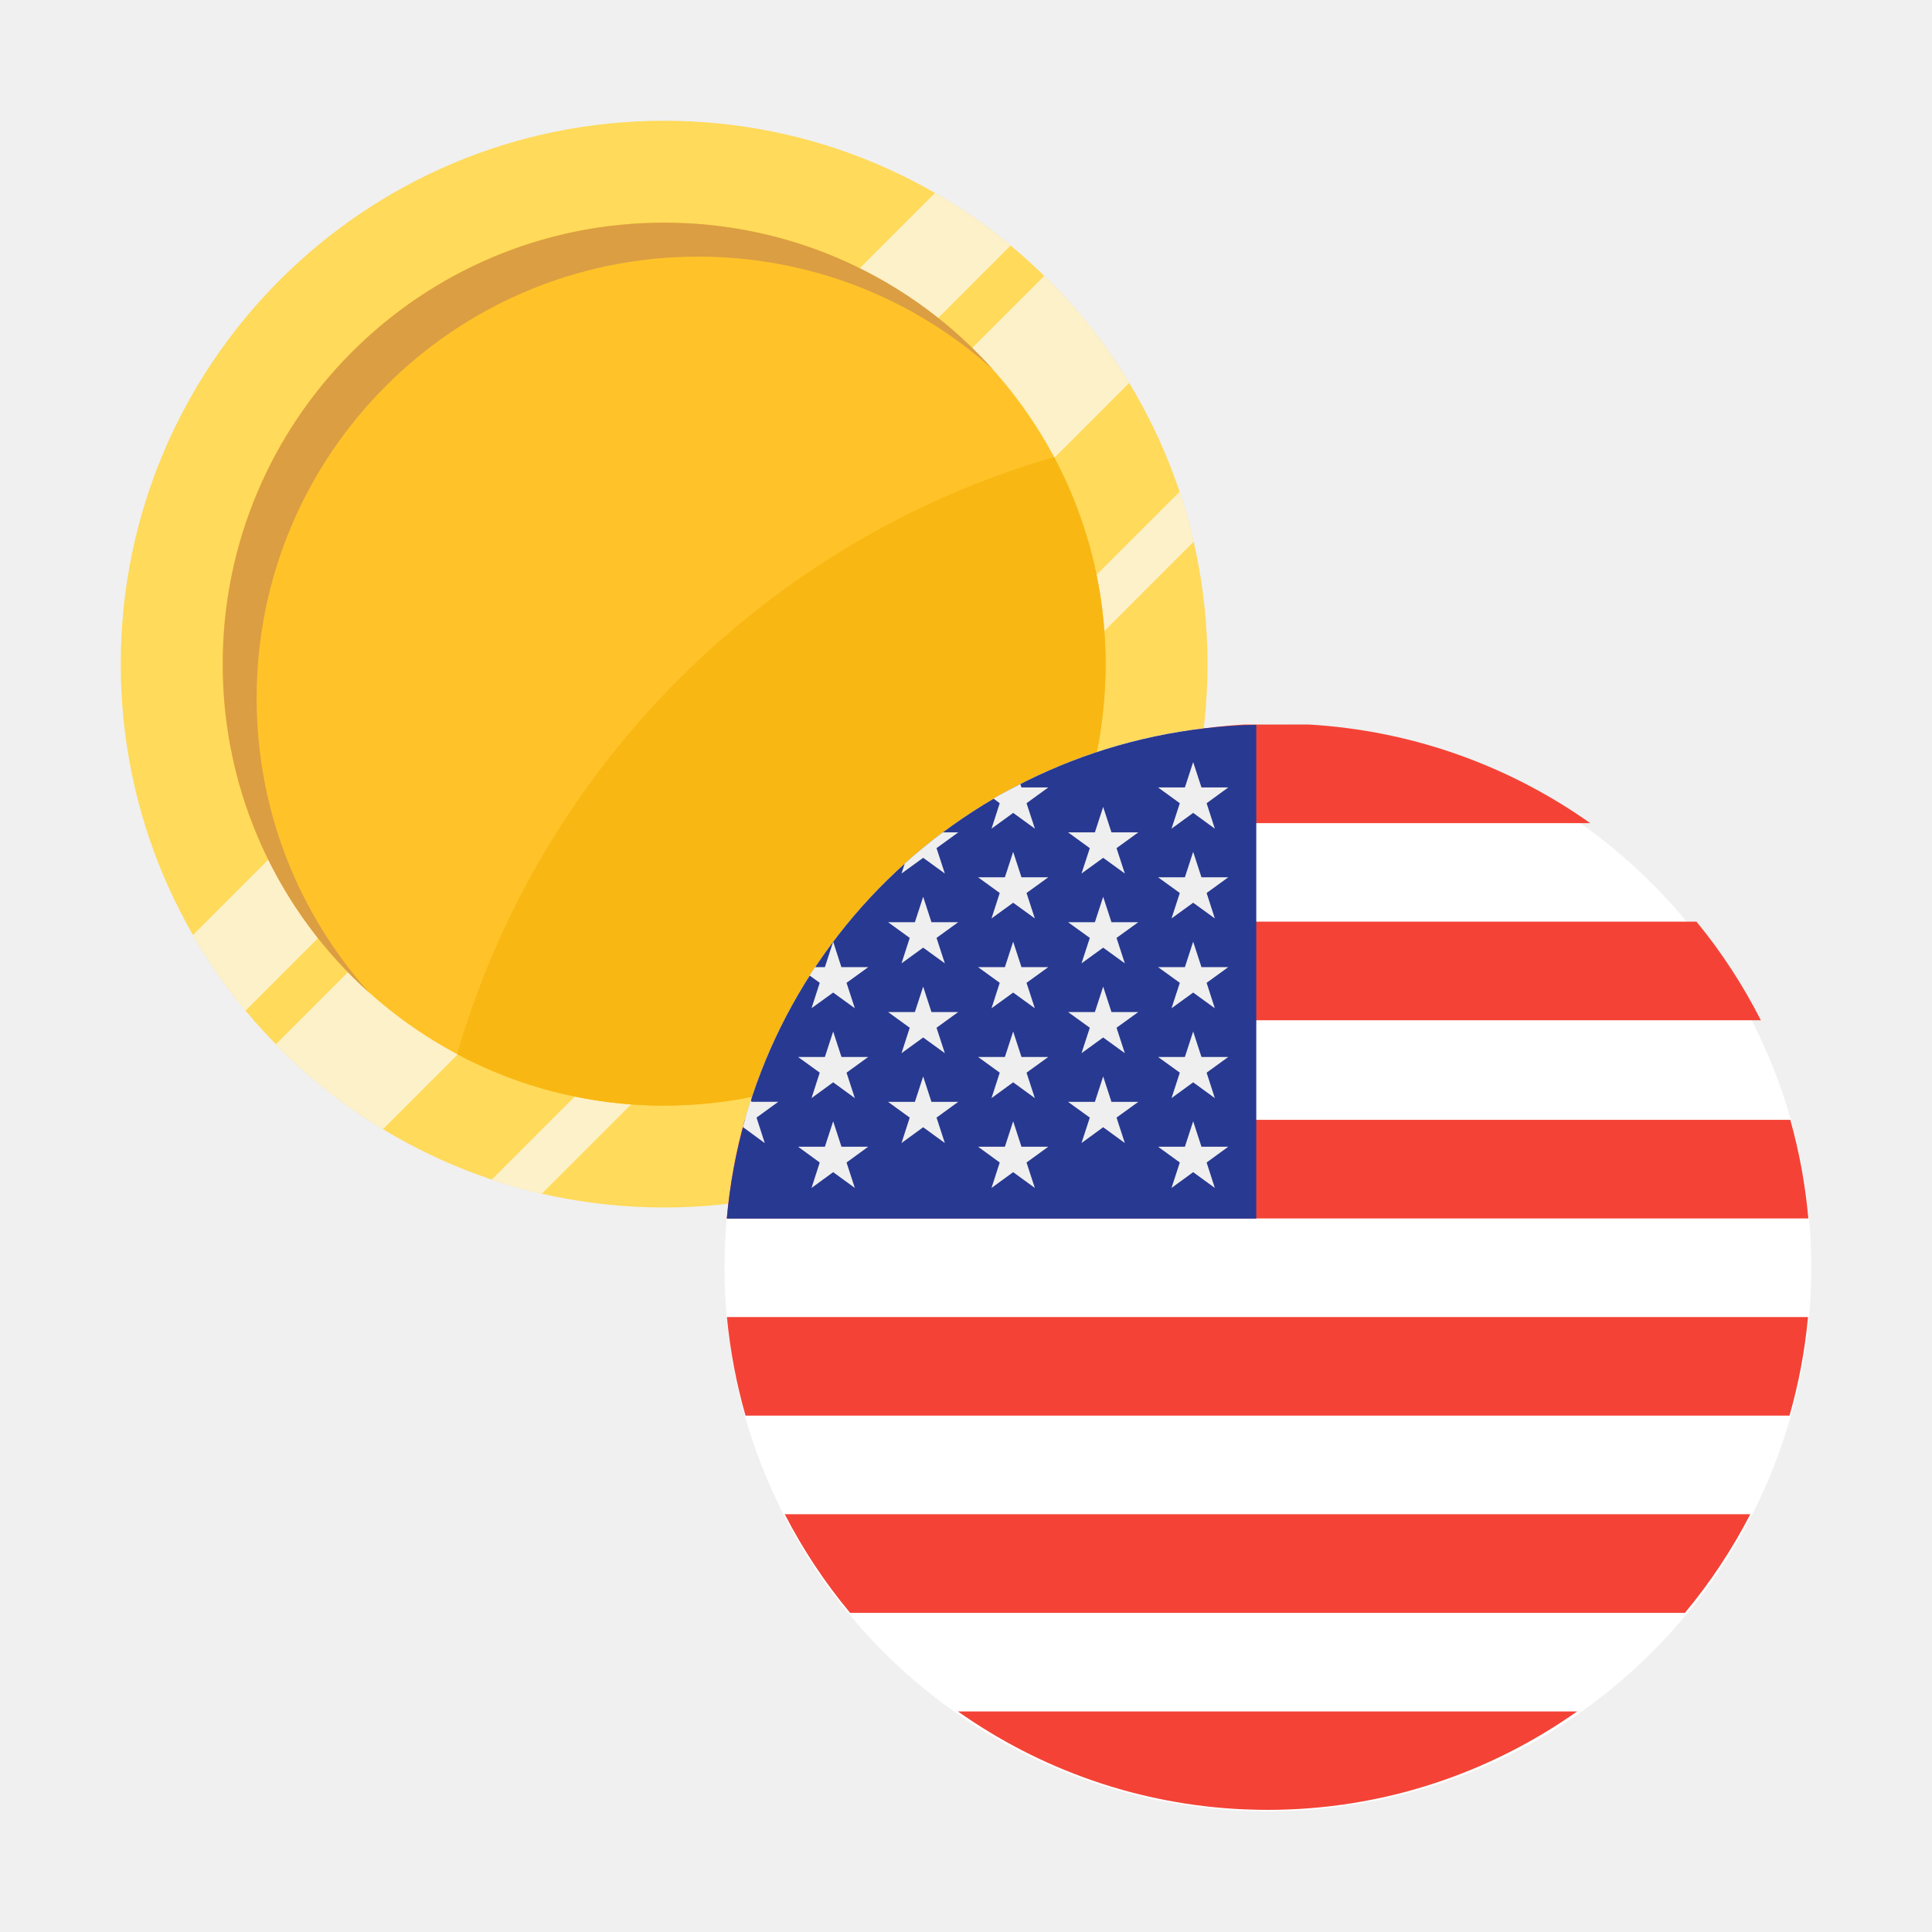
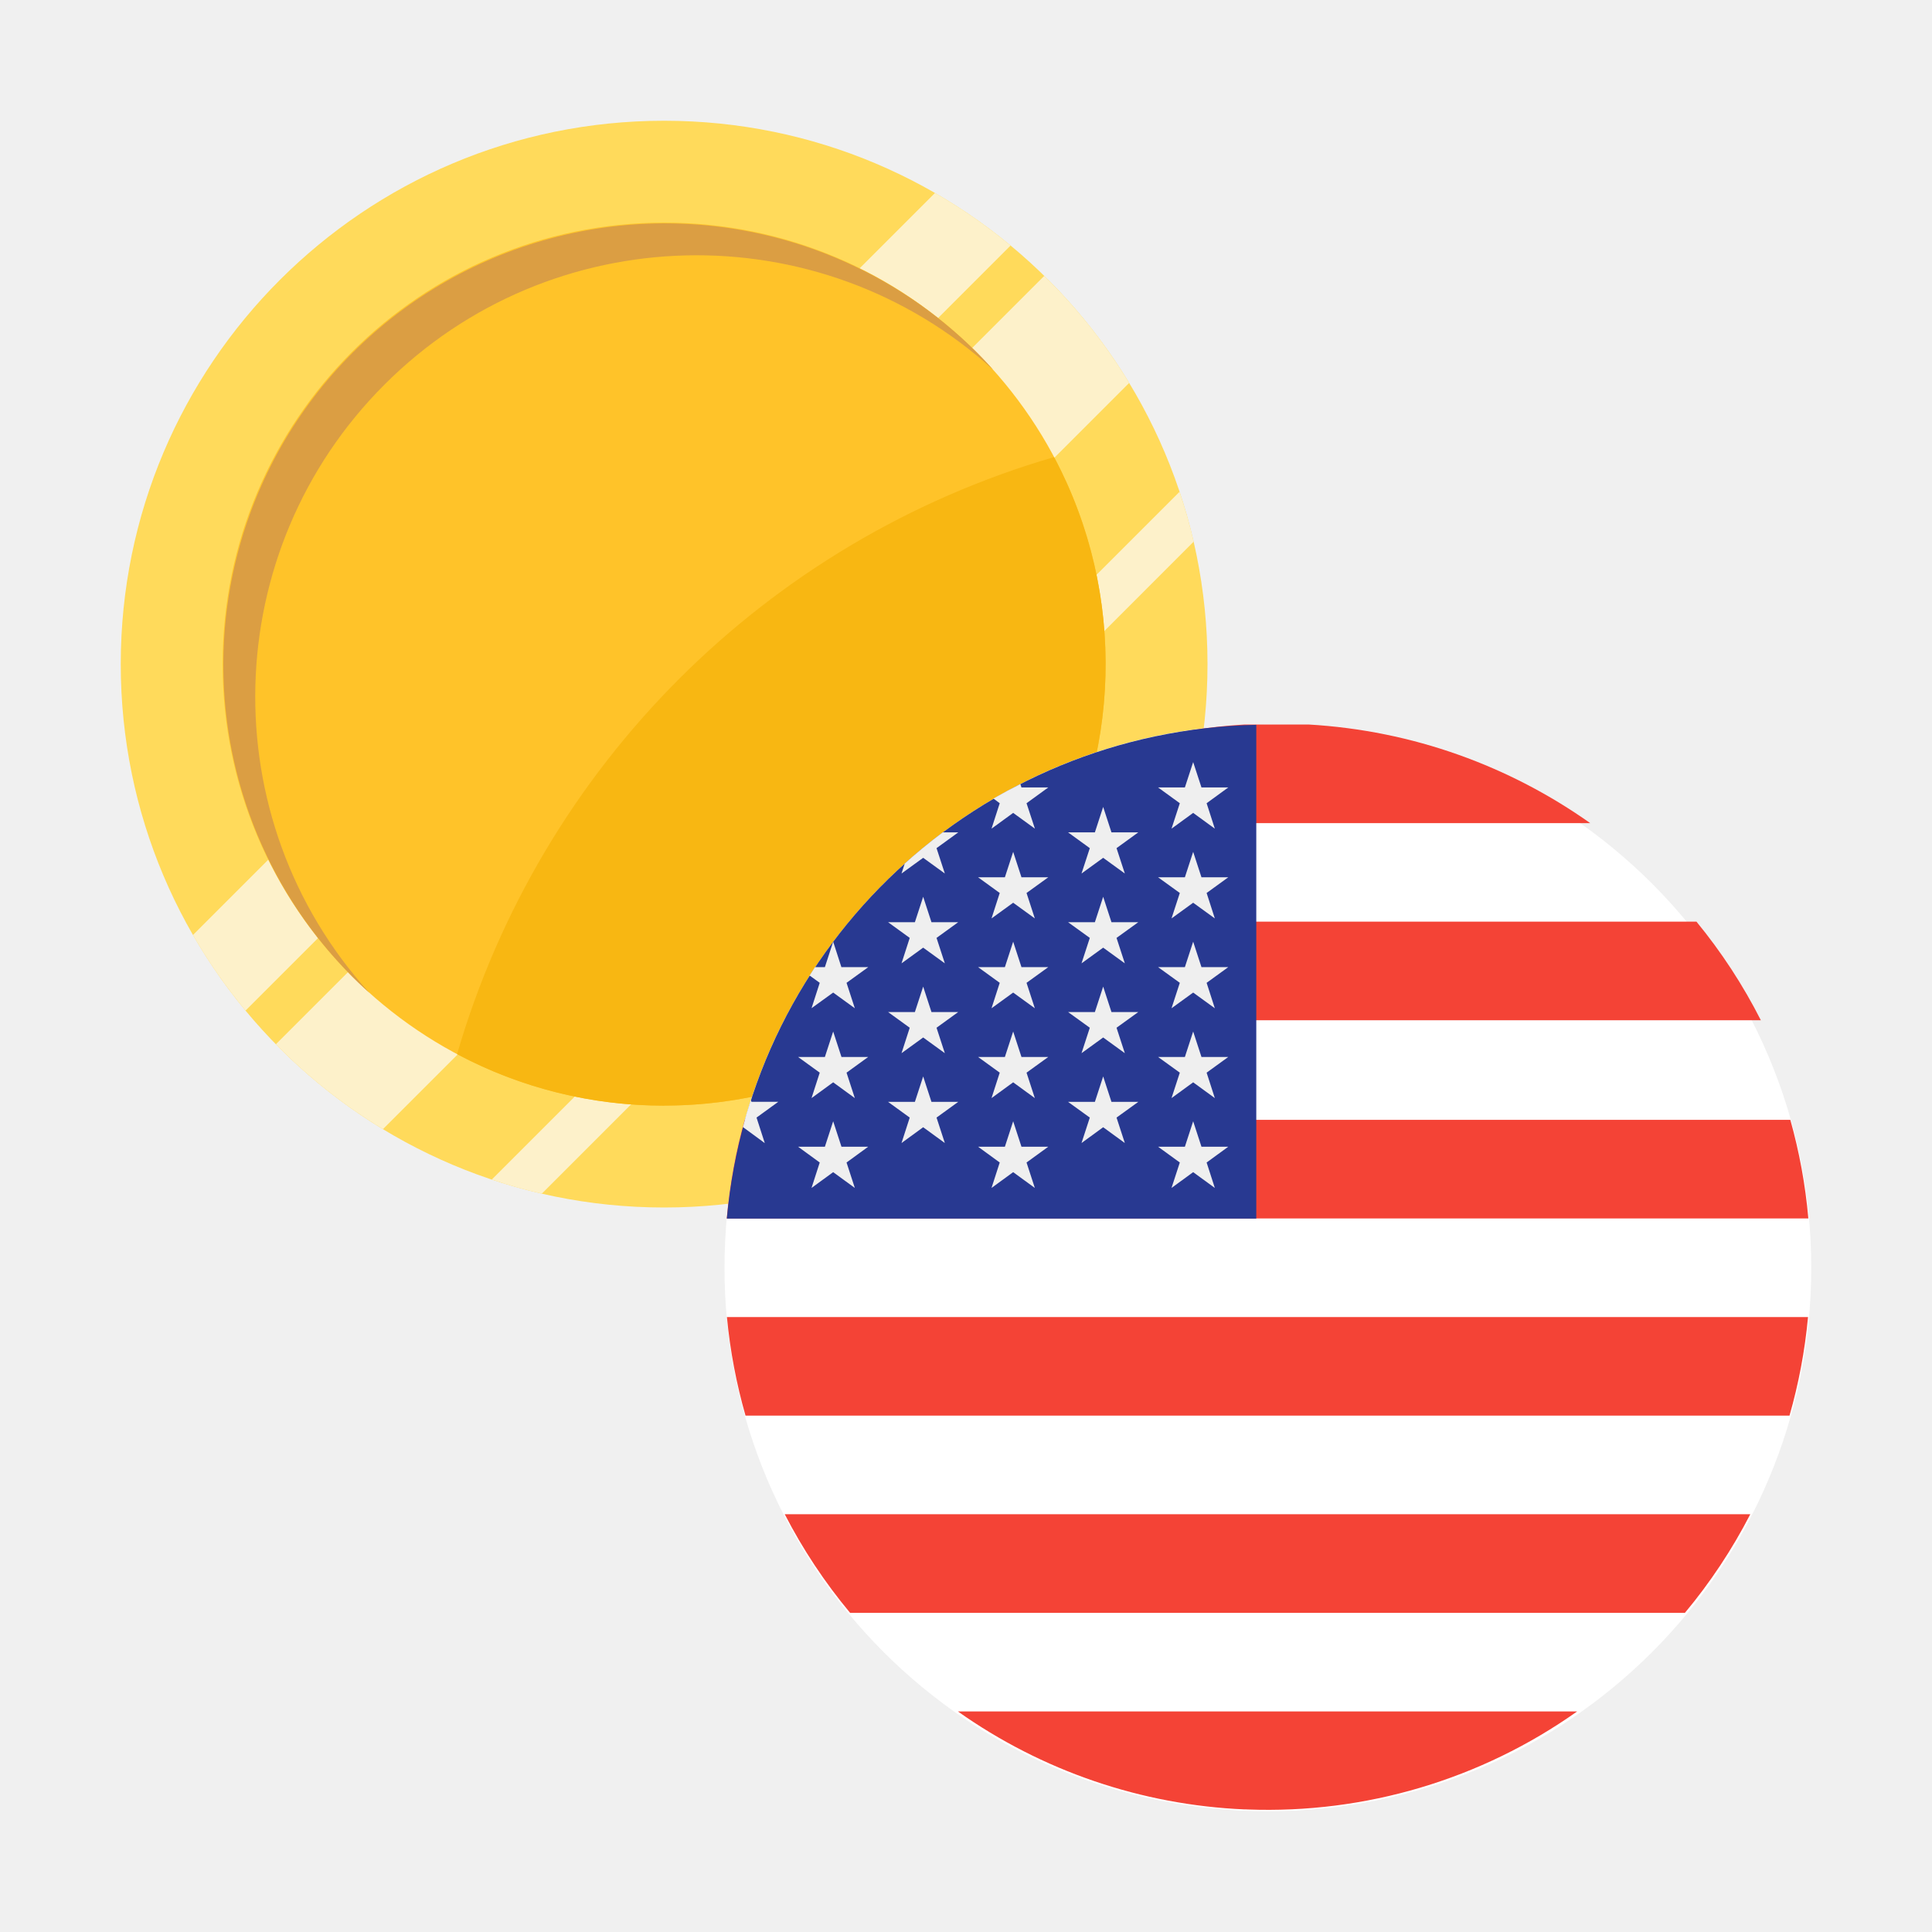
- <svg xmlns="http://www.w3.org/2000/svg" width="24" height="24" viewBox="0 0 24 24">
-   <g fill="none" fill-rule="evenodd">
-     <g>
-       <g>
-         <g>
-           <g>
-             <g>
-               <g>
-                 <g transform="translate(-200, -2304) translate(0, 1653) translate(16, 603) translate(91, 16) translate(0, 32) translate(93, 0) translate(1.5, 1.5)">
-                   <circle cx="6.75" cy="6.75" r="6.75" fill="#FFDA5B" fill-rule="nonzero" />
-                   <path fill="#FDF1CA" fill-rule="nonzero" d="M11.054 1.55c-.294-.243-.607-.462-.939-.653L.897 10.115c.191.332.41.645.653.939l9.504-9.504zM3.258 12.527c-.488-.295-.935-.65-1.331-1.055l9.545-9.545c.405.396.76.843 1.055 1.33l-9.27 9.27zM5.23 13.328c-.211-.048-.418-.107-.621-.175l8.544-8.544c.068.203.127.41.175.62l-8.098 8.1z" />
-                   <g fill-rule="nonzero" transform="translate(0.75, 0.75)">
-                     <circle cx="6" cy="6" r="5.484" fill="#FFC329" />
-                     <path fill="#F8B712" d="M6 11.484c3.029 0 5.484-2.455 5.484-5.484 0-.93-.231-1.805-.64-2.572-3.57 1.033-6.383 3.847-7.416 7.417.767.408 1.642.64 2.572.64z" />
-                   </g>
-                   <path fill="#DB9E43" fill-rule="nonzero" d="M10.833 3.089c-.97-.872-2.254-1.401-3.661-1.401-3.03 0-5.484 2.455-5.484 5.484 0 1.407.53 2.69 1.4 3.661C1.97 9.83 1.267 8.372 1.267 6.75c0-3.029 2.455-5.484 5.484-5.484 1.622 0 3.08.704 4.083 1.823z" />
-                   <path fill="#FFF" fill-rule="nonzero" d="M7.5 14.25c0-3.728 3.022-6.75 6.75-6.75S21 10.522 21 14.25 17.978 21 14.25 21 7.5 17.978 7.5 14.25z" />
-                   <path fill="#F44336" d="M13.964 7.5c-1.3.075-2.5.518-3.5 1.225h7.79c-1-.707-2.2-1.15-3.5-1.225H13.963zm-4.82 2.45c-.31.375-.577.786-.8 1.224h12.03c-.223-.438-.49-.849-.8-1.225H9.144zm-1.616 3.686c.037-.42.113-.83.223-1.225H20.74c.111.395.187.804.224 1.225H7.528zm.002 1.225c.04.42.118.83.231 1.224H20.73c.113-.394.191-.804.23-1.224H7.53zm1.53 3.674c-.314-.376-.586-.787-.812-1.225H20.243c-.226.438-.498.849-.812 1.225H9.06zm4.9 2.442h.02l.02.001c.082.003.163.005.245.005 1.43 0 2.755-.453 3.847-1.223H10.399c1.018.718 2.24 1.16 3.561 1.217z" />
-                   <path fill="#283991" fill-rule="nonzero" d="M14.106 7.504c-3.457.07-6.274 2.739-6.577 6.134h6.577V7.504z" />
-                   <path fill="#EFEFEF" fill-rule="nonzero" d="M8.85 11.314L8.953 11.63 9.285 11.63 9.016 11.825 9.119 12.141 8.85 11.945 8.581 12.141 8.683 11.825 8.414 11.63 8.747 11.63zM8.85 12.429L8.953 12.745 9.285 12.745 9.016 12.941 9.119 13.257 8.85 13.061 8.581 13.257 8.683 12.941 8.414 12.745 8.747 12.745zM9.968 9.64L10.071 9.956 10.403 9.956 10.134 10.151 10.237 10.467 9.968 10.272 9.699 10.467 9.801 10.151 9.532 9.956 9.865 9.956zM9.968 10.756L10.071 11.072 10.403 11.072 10.134 11.267 10.237 11.583 9.968 11.388 9.699 11.583 9.801 11.267 9.532 11.072 9.865 11.072zM9.968 11.872L10.071 12.188 10.403 12.188 10.134 12.383 10.237 12.699 9.968 12.503 9.699 12.699 9.801 12.383 9.532 12.188 9.865 12.188zM8 12.699l-.102-.316.27-.196h-.333l-.008-.023c-.037.113-.07.227-.1.343l.005-.004L8 12.7zM8.58 11.025l.27-.195.269.195-.103-.316.27-.195h-.334l-.102-.316-.103.316h-.123l-.067.104.126.091-.102.316zM9.968 9.156l.269.195-.103-.315.27-.196h-.193c-.163.122-.32.251-.472.387l-.04.124.269-.195zM10.817 8.794l.269-.196.27.196-.104-.316.27-.196h-.333l-.014-.042c-.113.057-.225.117-.334.18l.078.058-.102.316zM11.086 9.082L11.189 9.398 11.522 9.398 11.252 9.593 11.355 9.909 11.086 9.714 10.817 9.909 10.919 9.593 10.65 9.398 10.983 9.398zM11.086 10.198L11.189 10.514 11.522 10.514 11.252 10.709 11.355 11.025 11.086 10.83 10.817 11.025 10.919 10.709 10.65 10.514 10.983 10.514zM11.086 11.314L11.189 11.63 11.522 11.63 11.252 11.825 11.355 12.141 11.086 11.945 10.817 12.141 10.919 11.825 10.65 11.63 10.983 11.63zM11.086 12.429L11.189 12.745 11.522 12.745 11.252 12.941 11.355 13.257 11.086 13.061 10.817 13.257 10.919 12.941 10.65 12.745 10.983 12.745zM12.204 8.524L12.307 8.84 12.64 8.84 12.37 9.036 12.473 9.351 12.204 9.156 11.935 9.351 12.038 9.036 11.768 8.84 12.101 8.84zM12.204 9.64L12.307 9.956 12.64 9.956 12.37 10.151 12.473 10.467 12.204 10.272 11.935 10.467 12.038 10.151 11.768 9.956 12.101 9.956zM12.204 10.756L12.307 11.072 12.64 11.072 12.37 11.267 12.473 11.583 12.204 11.388 11.935 11.583 12.038 11.267 11.768 11.072 12.101 11.072zM12.204 11.872L12.307 12.188 12.64 12.188 12.37 12.383 12.473 12.699 12.204 12.503 11.935 12.699 12.038 12.383 11.768 12.188 12.101 12.188zM13.322 7.967L13.425 8.282 13.758 8.282 13.489 8.478 13.591 8.794 13.322 8.598 13.053 8.794 13.156 8.478 12.886 8.282 13.219 8.282zM13.322 9.082L13.425 9.398 13.758 9.398 13.489 9.593 13.591 9.909 13.322 9.714 13.053 9.909 13.156 9.593 12.886 9.398 13.219 9.398zM13.322 10.198L13.425 10.514 13.758 10.514 13.489 10.709 13.591 11.025 13.322 10.83 13.053 11.025 13.156 10.709 12.886 10.514 13.219 10.514zM13.322 11.314L13.425 11.63 13.758 11.63 13.489 11.825 13.591 12.141 13.322 11.945 13.053 12.141 13.156 11.825 12.886 11.63 13.219 11.63zM13.322 12.429L13.425 12.745 13.758 12.745 13.489 12.941 13.591 13.257 13.322 13.061 13.053 13.257 13.156 12.941 12.886 12.745 13.219 12.745z" />
-                 </g>
-               </g>
-             </g>
-           </g>
-         </g>
-       </g>
+ <svg xmlns="http://www.w3.org/2000/svg" width="24" height="24">
+   <g transform="translate(1.5 1.5)" fill="none" fill-rule="evenodd">
+     <circle cx="6.75" cy="6.75" r="6.75" fill="#FFDA5B" fill-rule="nonzero" />
+     <path fill="#FDF1CA" fill-rule="nonzero" d="M11.054 1.55a6.784 6.784 0 0 0-.939-.653L.897 10.115c.191.332.41.645.653.939l9.504-9.504zM3.258 12.527a6.734 6.734 0 0 1-1.331-1.055l9.545-9.545c.405.396.76.843 1.055 1.33l-9.27 9.27zm1.972.801a6.482 6.482 0 0 1-.621-.175l8.544-8.544c.068.203.127.41.175.62l-8.098 8.1z" />
+     <g fill-rule="nonzero" transform="translate(.75 .75)">
+       <circle cx="6" cy="6" r="5.484" fill="#FFC329" />
+       <path fill="#F8B712" d="M6 11.484a5.484 5.484 0 0 0 4.844-8.056 10.893 10.893 0 0 0-7.416 7.417 5.46 5.46 0 0 0 2.572.64z" />
    </g>
+     <path fill="#DB9E43" fill-rule="nonzero" d="M10.833 3.089a5.483 5.483 0 0 0-7.745 7.744 5.484 5.484 0 1 1 7.746-7.744z" />
+     <path fill="#FFF" fill-rule="nonzero" d="M7.5 14.25a6.75 6.75 0 1 1 13.5 0 6.75 6.75 0 0 1-13.5 0z" />
+     <path fill="#F44336" d="M13.964 7.5c-1.3.075-2.5.518-3.5 1.225h7.79c-1-.707-2.2-1.15-3.5-1.225h-.791zm-4.82 2.45c-.31.375-.577.786-.8 1.224h12.03a6.705 6.705 0 0 0-.8-1.225H9.144zm-1.616 3.686c.037-.42.113-.83.223-1.225H20.74c.111.395.187.804.224 1.225H7.528zm.002 1.225c.04.42.118.83.231 1.224H20.73c.113-.394.191-.804.23-1.224H7.53zm1.53 3.674a6.711 6.711 0 0 1-.812-1.225h11.995a6.711 6.711 0 0 1-.812 1.225H9.06zm4.9 2.442h.02l.02.001a6.65 6.65 0 0 0 4.092-1.218h-7.693a6.66 6.66 0 0 0 3.561 1.217z" />
+     <path fill="#283991" fill-rule="nonzero" d="M14.106 7.504a6.742 6.742 0 0 0-6.577 6.134h6.577V7.504z" />
+     <path fill="#EFEFEF" fill-rule="nonzero" d="m8.85 11.314.103.316h.332l-.269.195.103.316-.269-.196-.269.196.102-.316-.269-.195h.333zm0 1.115.103.316h.332l-.269.196.103.316-.269-.196-.269.196.102-.316-.269-.196h.333zM9.968 9.64l.103.316h.332l-.269.195.103.316-.269-.195-.269.195.102-.316-.269-.195h.333zm0 1.116.103.316h.332l-.269.195.103.316-.269-.195-.269.195.102-.316-.269-.195h.333zm0 1.116.103.316h.332l-.269.195.103.316-.269-.196-.269.196.102-.316-.269-.195h.333zM8 12.699l-.102-.316.27-.196h-.333l-.008-.023a5.63 5.63 0 0 0-.1.343l.005-.004L8 12.7zm.58-1.674.27-.195.269.195-.103-.316.27-.195h-.334l-.102-.316-.103.316h-.123l-.067.104.126.091-.102.316zm1.388-1.869.269.195-.103-.315.27-.196h-.193a6.98 6.98 0 0 0-.472.387l-.04.124.269-.195zm.849-.362.269-.196.27.196-.104-.316.27-.196h-.333l-.014-.042a6.685 6.685 0 0 0-.334.18l.078.058-.102.316zm.269.288.103.316h.333l-.27.195.103.316-.269-.195-.269.195.102-.316-.269-.195h.333zm0 1.116.103.316h.333l-.27.195.103.316-.269-.195-.269.195.102-.316-.269-.195h.333zm0 1.116.103.316h.333l-.27.195.103.316-.269-.196-.269.196.102-.316-.269-.195h.333zm0 1.115.103.316h.333l-.27.196.103.316-.269-.196-.269.196.102-.316-.269-.196h.333zm1.118-3.905.103.316h.333l-.27.196.103.315-.269-.195-.269.195.103-.315-.27-.196h.333zm0 1.116.103.316h.333l-.27.195.103.316-.269-.195-.269.195.103-.316-.27-.195h.333zm0 1.116.103.316h.333l-.27.195.103.316-.269-.195-.269.195.103-.316-.27-.195h.333zm0 1.116.103.316h.333l-.27.195.103.316-.269-.196-.269.196.103-.316-.27-.195h.333zm1.118-3.905.103.315h.333l-.269.196.102.316-.269-.196-.269.196.103-.316-.27-.196h.333zm0 1.115.103.316h.333l-.269.195.102.316-.269-.195-.269.195.103-.316-.27-.195h.333zm0 1.116.103.316h.333l-.269.195.102.316-.269-.195-.269.195.103-.316-.27-.195h.333zm0 1.116.103.316h.333l-.269.195.102.316-.269-.196-.269.196.103-.316-.27-.195h.333zm0 1.115.103.316h.333l-.269.196.102.316-.269-.196-.269.196.103-.316-.27-.196h.333z" />
  </g>
</svg>
